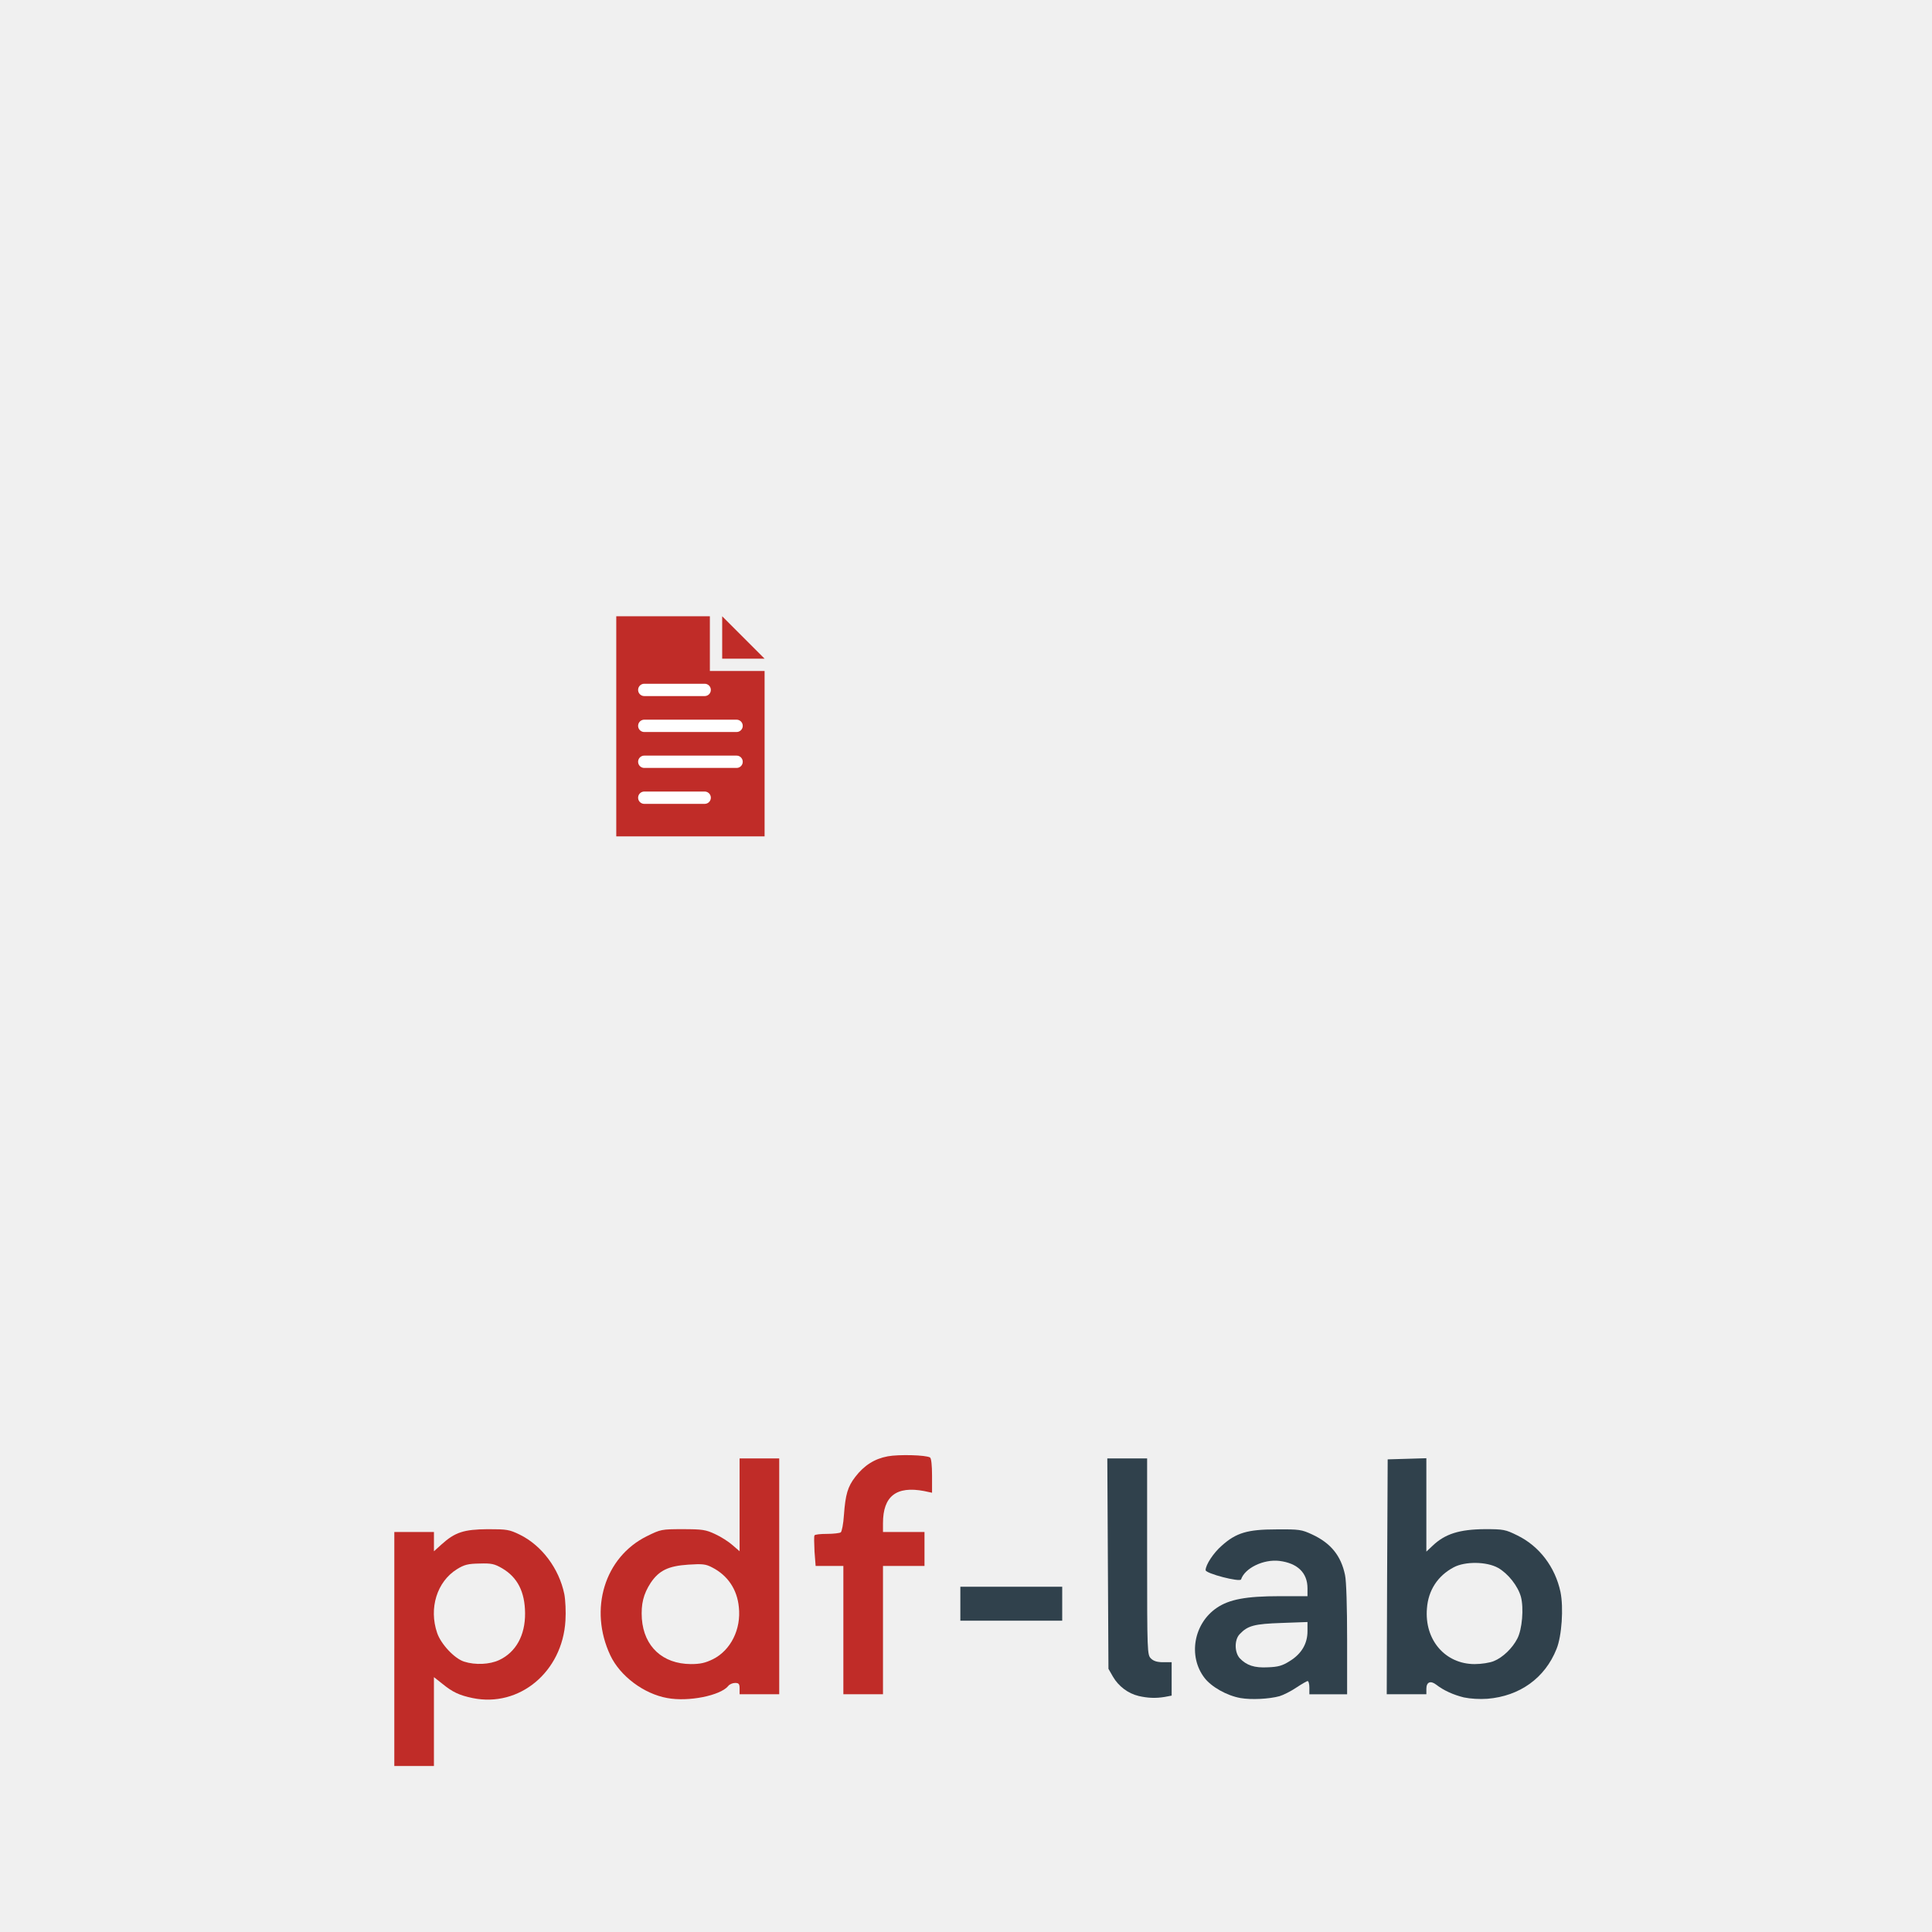
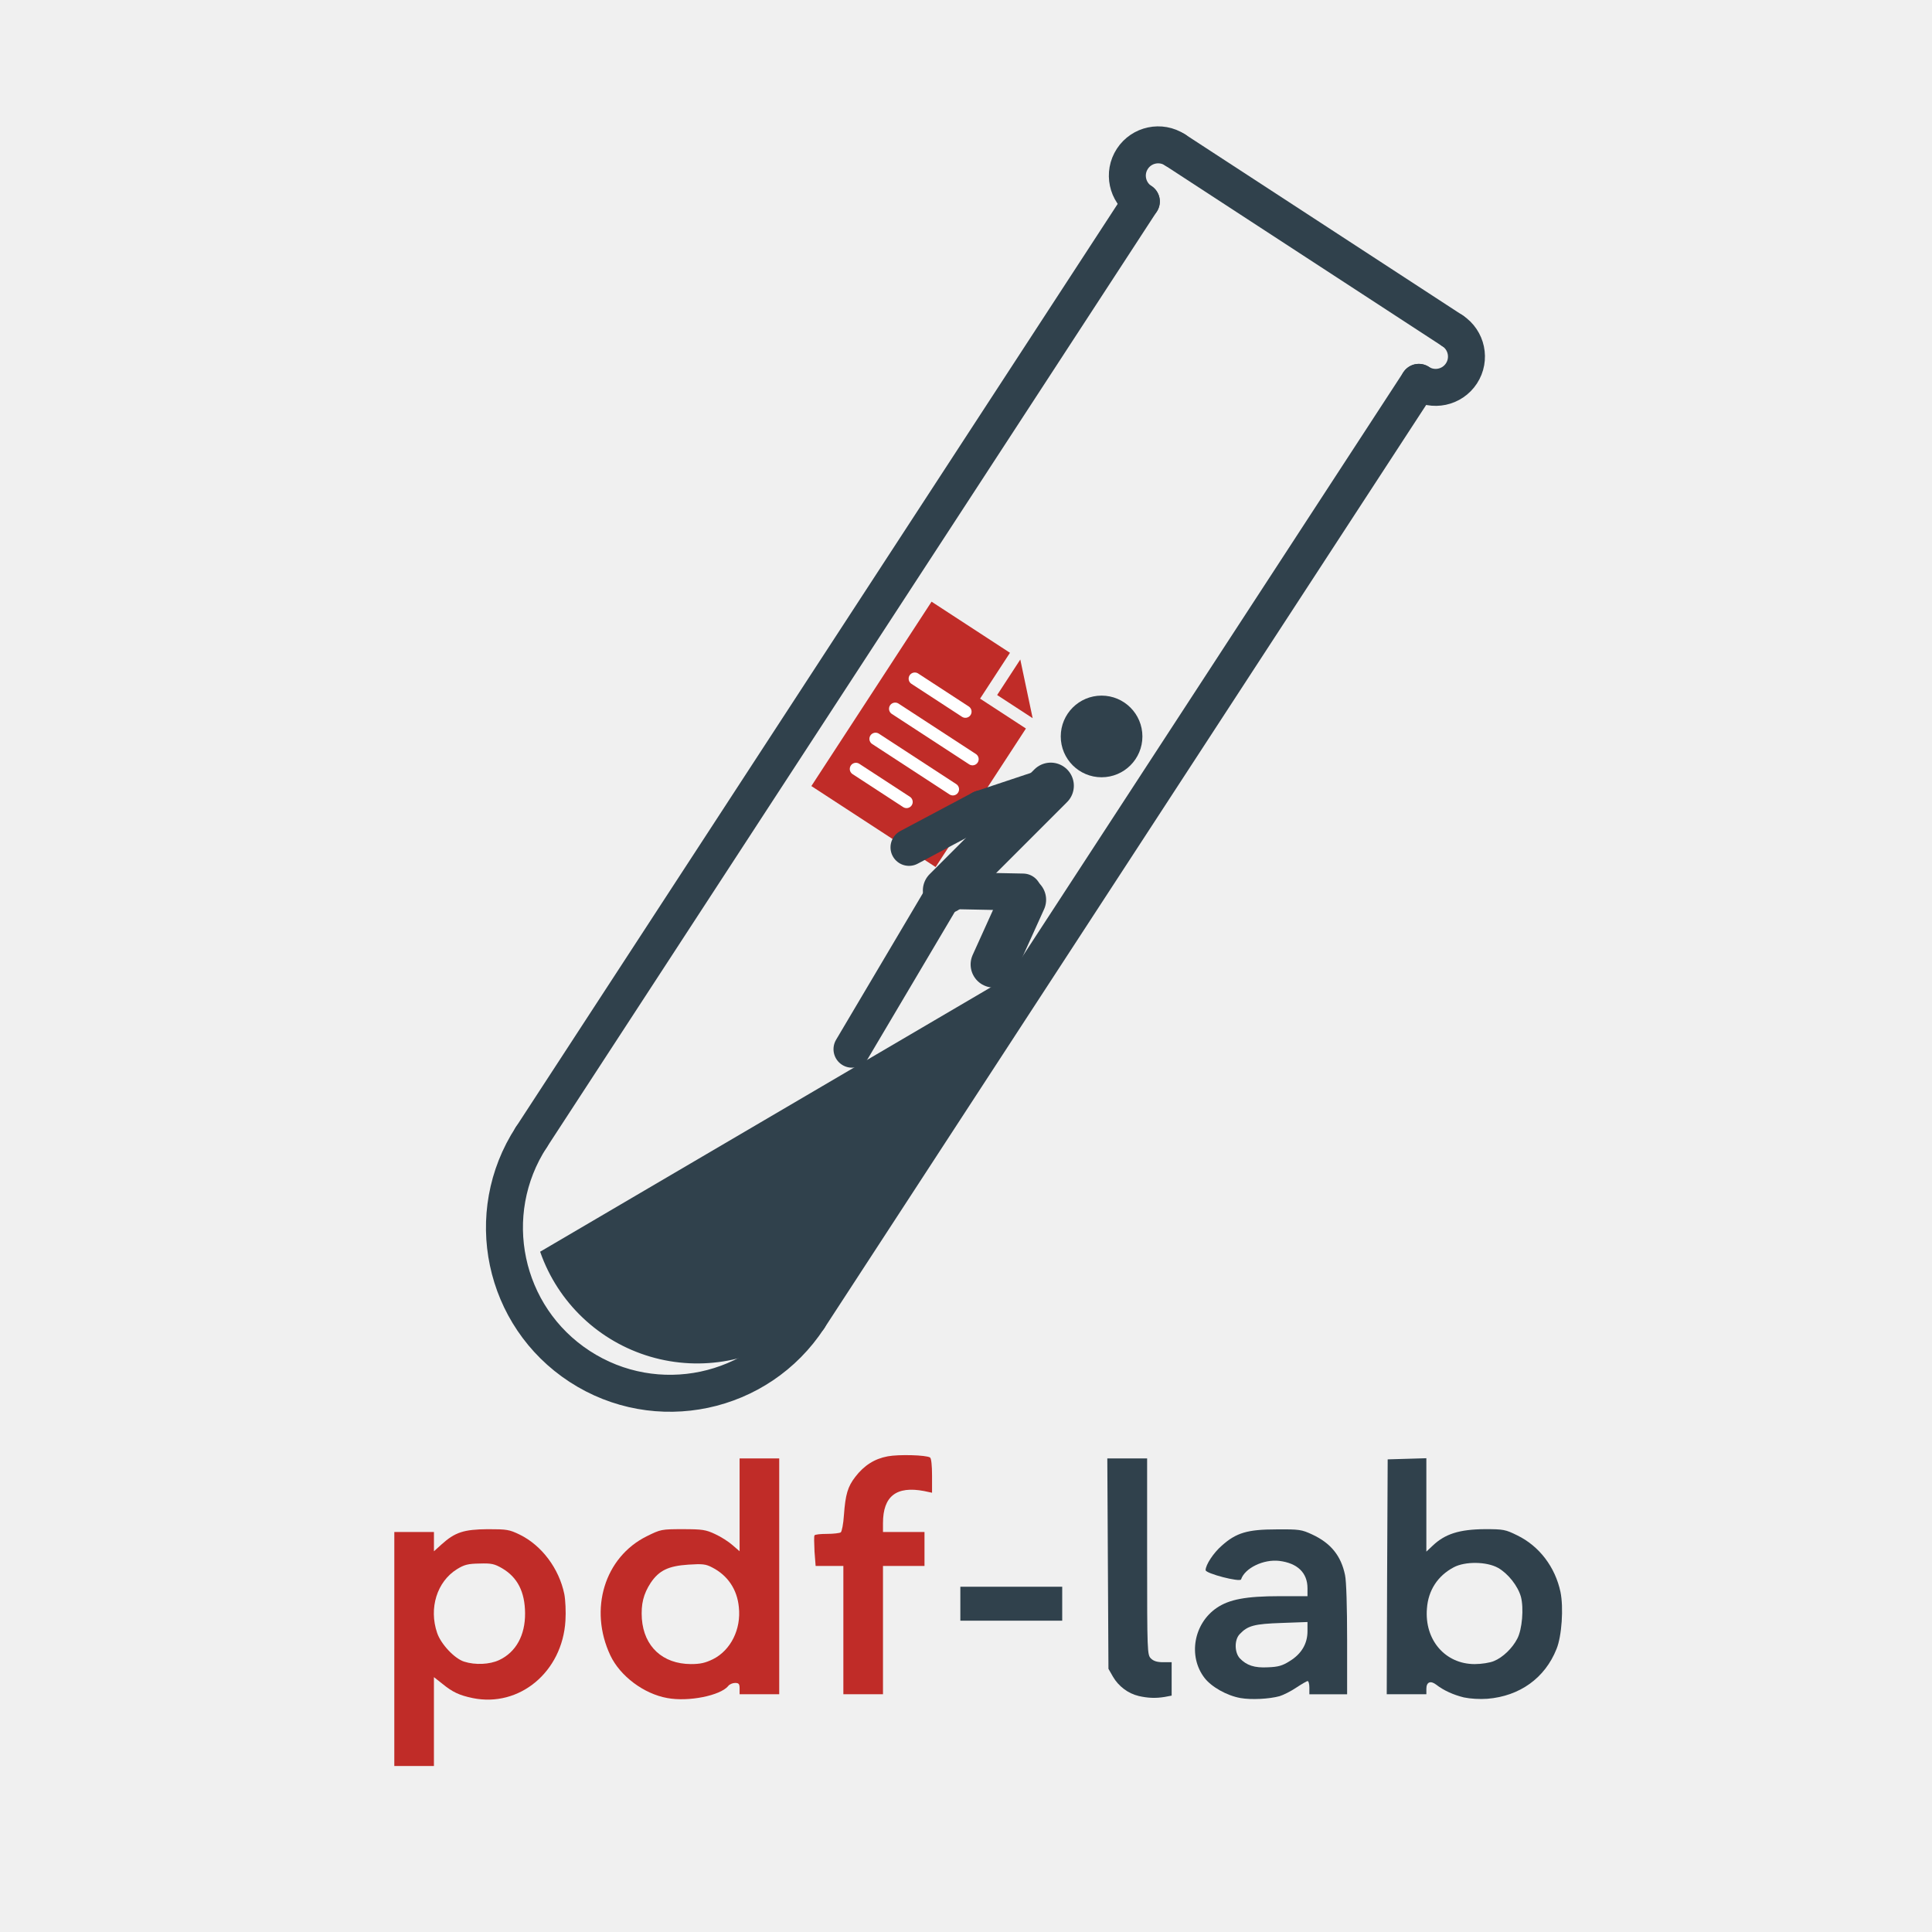
<svg xmlns="http://www.w3.org/2000/svg" version="1.1" width="1254px" height="1254px" viewBox="0 0 1254 1254" preserveAspectRatio="xMidYMid meet" id="pdf-lab-lab">
-   <g id="test-tube">
-     <g id="document">
-       <path d="M 400,400 l 60.75,0 l 0,35.52 l 35.52,0 l 0,107.34 l -96.27,0 z" style="fill:#c02c28" />
+   <g id="logo">
+     <g id="document" transform="translate(488 -163) rotate(33.1)">
+       <path d="M 400,400 l 60.75,0 l 0,35.52 l 35.52,0 l 0,107.34 l -96.27,0 z" fill="#c02c28" />
      <path d="M 468.75,400 l 0,27.52 l 27.52,0 z" style="fill:#c02c28" />
      <line x1="418.18" x2="457.38" y1="447.80" y2="447.80" stroke="white" stroke-width="8" stroke-linecap="round" />
      <line x1="418.18" x2="478.09" y1="471.12" y2="471.12" stroke="white" stroke-width="8" stroke-linecap="round" />
      <line x1="418.18" x2="478.09" y1="494.44" y2="494.44" stroke="white" stroke-width="8" stroke-linecap="round" />
      <line x1="418.18" x2="457.38" y1="517.76" y2="517.76" stroke="white" stroke-width="8" stroke-linecap="round" />
    </g>
+     <g id="man">
+       <circle cx="715" cy="478" r="26.5" fill="#30414c" />
+       <line x1="590" y1="550" x2="637" y2="525" stroke="#30414c" stroke-width="24" stroke-linecap="round" />
+       <line x1="637" y1="525" x2="682" y2="510" stroke="#30414c" stroke-width="24" stroke-linecap="round" />
+       <line x1="682" y1="510" x2="614" y2="578" stroke="#30414c" stroke-width="30" stroke-linecap="round" />
+       <line x1="614" y1="578" x2="553" y2="681" stroke="#30414c" stroke-width="24" stroke-linecap="round" />
+       <line x1="614" y1="578" x2="664" y2="579" stroke="#30414c" stroke-width="24" stroke-linecap="round" />
+       <line x1="664" y1="584" x2="645" y2="626" stroke="#30414c" stroke-width="30" stroke-linecap="round" />
+     </g>
+     <g id="test-tube" transform="rotate(33.1)">
+       <line x1="692" y1="-295" x2="692" y2="430" stroke="#30414c" stroke-width="24" stroke-linecap="round" />
+       <line x1="907" y1="-295" x2="907" y2="430" stroke="#30414c" stroke-width="24" stroke-linecap="round" />
+       <path d="M 692 430 A 107.5 107.5 0 0 0 907 430" fill="none" stroke="#30414c" stroke-width="24" stroke-linecap="round" />
+       <path d="M 692 -295 A 20 20 0 0 1 692 -335" fill="none" stroke="#30414c" stroke-width="24" stroke-linecap="round" />
+       <path d="M 907 -295 A 20 20 0 0 0 907 -335" fill="none" stroke="#30414c" stroke-width="24" stroke-linecap="round" />
+       <line x1="692" y1="-335" x2="907" y2="-335" stroke="#30414c" stroke-width="24" stroke-linecap="round" />
+       <path d="      M 738 489 A 107.5 107.5 0 0 0 905 439      l 10 -305      z     " fill="#30414c" stroke="#30414c" stroke-width="1" />--&gt;
+ 	  </g>
  </g>
  <g id="pdf-lab-text">
    <path d="m 255.94,1070.31 v -75.93 h 12.86 12.86 v 6.25 6.25 l 5.02,-4.53 c 8.69,-7.84 14.45,-9.67 29.88,-9.8 12.49,0 13.96,0.24 20.82,3.55 14.21,6.98 25.47,21.92 28.9,38.58 0.73,3.8 1.1,11.51 0.73,17.27 -1.96,33.19 -29.88,56.45 -60.25,50.21 -8.69,-1.84 -12.98,-3.8 -19.84,-9.43 l -5.27,-4.16 v 28.78 28.9 h -12.86 -12.86 v -75.93 z m 67.97,7.23 c 11.02,-5.14 17.02,-16.16 16.9,-30.49 -0.12,-13.84 -4.9,-23.27 -14.94,-29.15 -4.9,-2.82 -6.86,-3.31 -14.57,-3.06 -7.59,0.12 -9.92,0.73 -14.7,3.67 -12.98,8.08 -18.37,25.35 -12.86,41.39 2.45,7.23 11.27,16.65 17.51,18.61 7.23,2.33 16.65,1.84 22.66,-0.98 z" id="pdf-lab-p" style="fill:#c02c28" />
    <path d="m 433.14,1102.15 c -15.19,-2.69 -30.62,-14.21 -36.98,-27.68 -14.08,-29.88 -3.8,-63.8 23.76,-77.4 8.94,-4.41 9.43,-4.53 23.27,-4.53 12.74,0 14.94,0.37 20.94,3.18 3.8,1.71 8.94,5.02 11.39,7.23 l 4.53,3.92 v -30.13 -30.13 h 12.86 12.86 v 76.54 76.54 h -12.86 -12.86 v -3.67 c 0,-3.06 -0.49,-3.67 -2.94,-3.67 -1.59,0 -3.67,0.86 -4.53,2.08 -5.14,6.12 -25.72,10.29 -39.43,7.72 z m 29.64,-25.23 c 11.51,-5.76 18.37,-19.47 16.78,-33.8 -1.1,-11.51 -7.23,-20.57 -17.27,-25.72 -4.16,-2.2 -6.25,-2.45 -15.55,-1.84 -12.98,0.86 -18.98,3.8 -24.37,11.76 -4.78,7.35 -6.37,13.84 -5.76,23.39 1.35,18 13.47,29.27 31.72,29.39 6.25,0 9.43,-0.73 14.45,-3.18 z" id="pdf-lab-d" style="fill:#c02c28" />
    <path d="m 547.4,1058.06 v -41.64 h -9.06 -8.94 l -0.73,-9.43 c -0.24,-5.27 -0.37,-9.92 0,-10.41 0.24,-0.61 3.92,-0.98 8.08,-0.98 4.16,0 8.2,-0.49 8.94,-0.98 0.73,-0.49 1.71,-5.51 2.08,-11.27 0.98,-13.35 2.45,-18.37 7.35,-24.74 5.76,-7.47 12.49,-11.76 21.06,-13.35 7.23,-1.35 24.86,-0.86 27.43,0.73 0.86,0.37 1.35,5.27 1.35,11.76 v 11.14 l -5.14,-1.1 c -18,-3.43 -26.7,3.31 -26.7,20.82 v 5.76 h 13.47 13.47 v 11.02 11.02 h -13.47 -13.47 v 41.64 41.64 H 560.26 547.4 v -41.64 z" id="pdf-lab-f" style="fill:#c02c28" />
    <path d="m 623.33,1040.92 v -11.02 h 33.06 33.06 v 11.02 11.02 h -33.06 -33.06 z" id="pdf-lab-hyphen" style="fill:#30414c" />
    <path d="m 739.05,1100.8 c -6.86,-1.59 -13.1,-6.37 -16.65,-12.49 l -2.94,-5.14 -0.37,-68.21 -0.37,-68.33 h 12.98 12.86 v 63.68 c 0,62.09 0.12,63.8 2.45,66.13 1.71,1.71 4.04,2.45 7.96,2.45 h 5.51 v 10.9 10.78 l -4.53,0.86 c -6,0.98 -10.9,0.73 -16.9,-0.61 z" id="pdf-lab-l" style="fill:#30414c" />
    <path d="m 805.18,1102.15 c -8.94,-1.59 -18.86,-7.23 -23.39,-13.1 -10.78,-14.08 -6.98,-35.27 7.96,-45.43 8.08,-5.51 18.98,-7.59 40.9,-7.59 h 18 v -5.14 c 0,-10.04 -6.49,-16.29 -18.25,-17.76 -10.29,-1.22 -22.41,4.65 -24.86,12 -0.61,1.96 -23.02,-3.8 -23.02,-6 0,-3.43 5.14,-11.27 10.53,-15.92 9.31,-8.33 16.65,-10.53 35.39,-10.53 14.94,-0.12 16.41,0.12 23.27,3.31 12.12,5.63 18.74,13.84 21.31,26.33 0.86,3.8 1.35,20.94 1.35,41.88 v 35.51 h -12.25 -12.25 v -4.29 c 0,-2.33 -0.49,-4.29 -1.1,-4.29 -0.61,0 -3.92,1.96 -7.47,4.29 -3.43,2.33 -8.33,4.78 -10.78,5.51 -6.61,1.84 -18.37,2.45 -25.35,1.22 z m 31.96,-24 c 7.59,-4.65 11.51,-11.27 11.51,-19.35 v -6 l -16.78,0.61 c -17.76,0.61 -22.04,1.71 -27.31,7.35 -3.43,3.67 -3.31,11.76 0.12,15.55 4.41,4.65 9.55,6.37 18.37,5.88 6.49,-0.24 9.31,-0.98 14.08,-4.04 z" id="pdf-lab-a" style="fill:#30414c" />
    <path d="m 950.3,1101.78 c -6.98,-1.71 -13.23,-4.53 -18.12,-8.33 -3.67,-2.82 -6.37,-1.71 -6.37,2.69 v 3.55 h -12.86 -12.86 l 0.24,-76.17 0.37,-76.29 12.61,-0.37 12.49,-0.37 v 30.37 30.25 l 4.04,-3.8 c 8.08,-7.72 17.39,-10.65 33.92,-10.78 12.12,0 13.35,0.24 21.06,4.04 14.33,6.98 24.61,20.57 28.04,36.74 2.08,10.16 0.86,28.66 -2.57,36.98 -7.47,18.86 -23.88,30.62 -44.82,32.33 -5.02,0.37 -11.14,0 -15.19,-0.86 z m 19.35,-23.63 c 5.76,-2.33 12,-8.33 15.19,-14.57 3.18,-6 4.29,-19.84 2.33,-27.19 -1.96,-6.98 -8.33,-15.06 -14.82,-18.74 -7.47,-4.16 -21.43,-4.29 -28.78,-0.37 -10.41,5.51 -16.53,14.94 -17.39,26.7 -1.71,20.45 11.88,36.13 30.98,36.13 4.41,0 9.92,-0.86 12.49,-1.96 z" id="pdf-lab-b" style="fill:#30414c" />
  </g>
+   <defs id="defs22" />
</svg>
